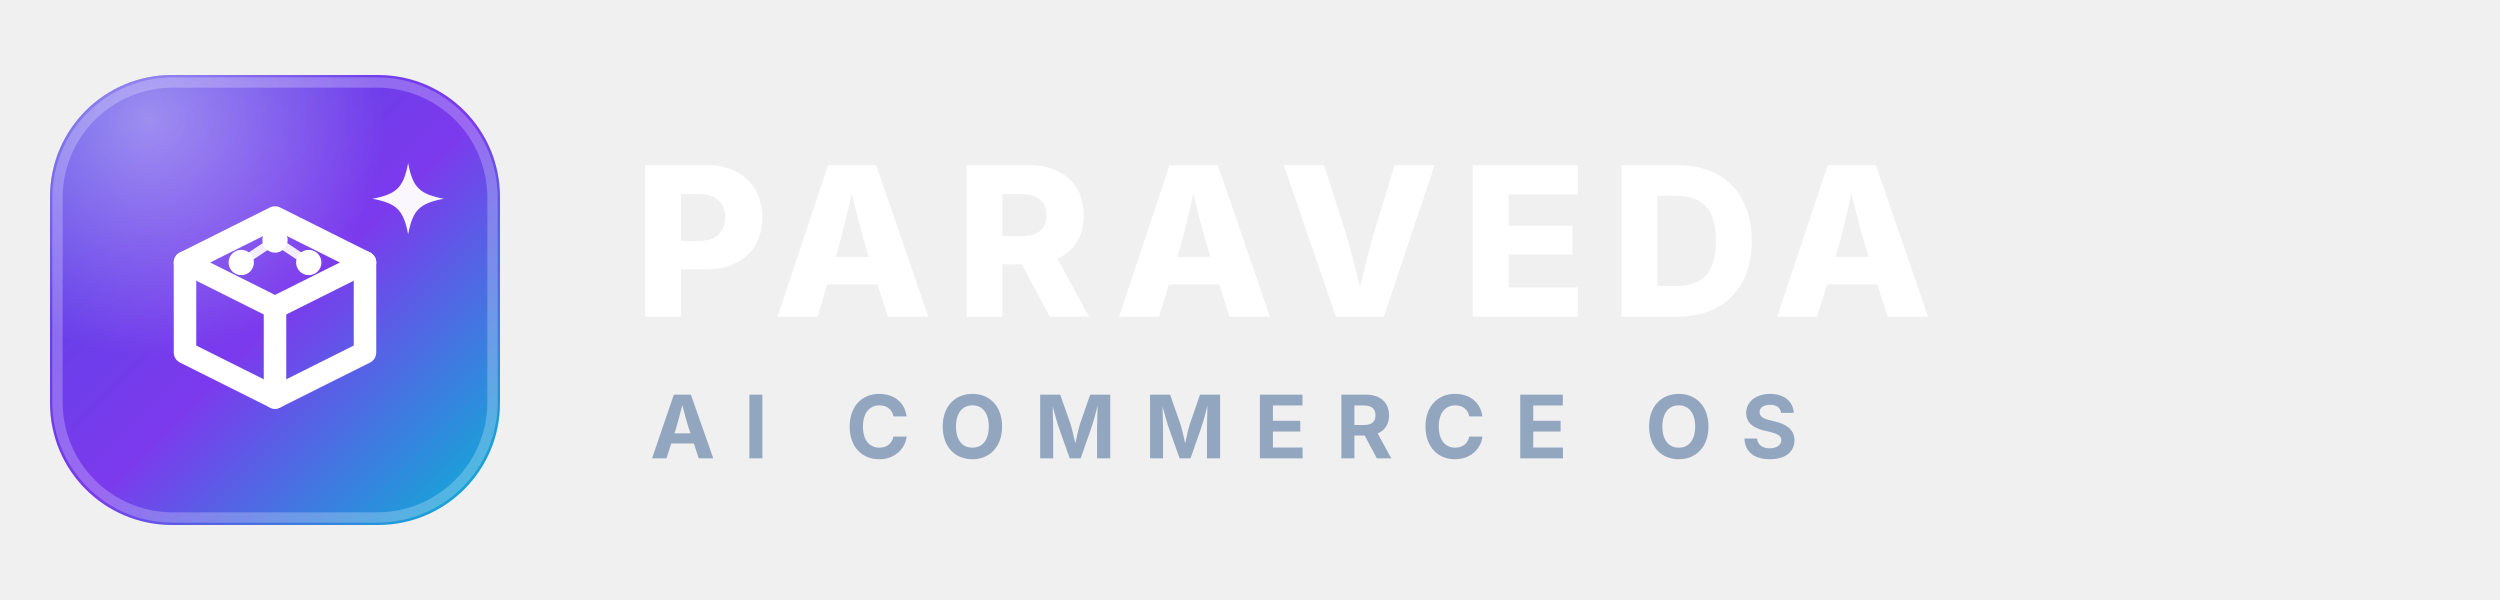
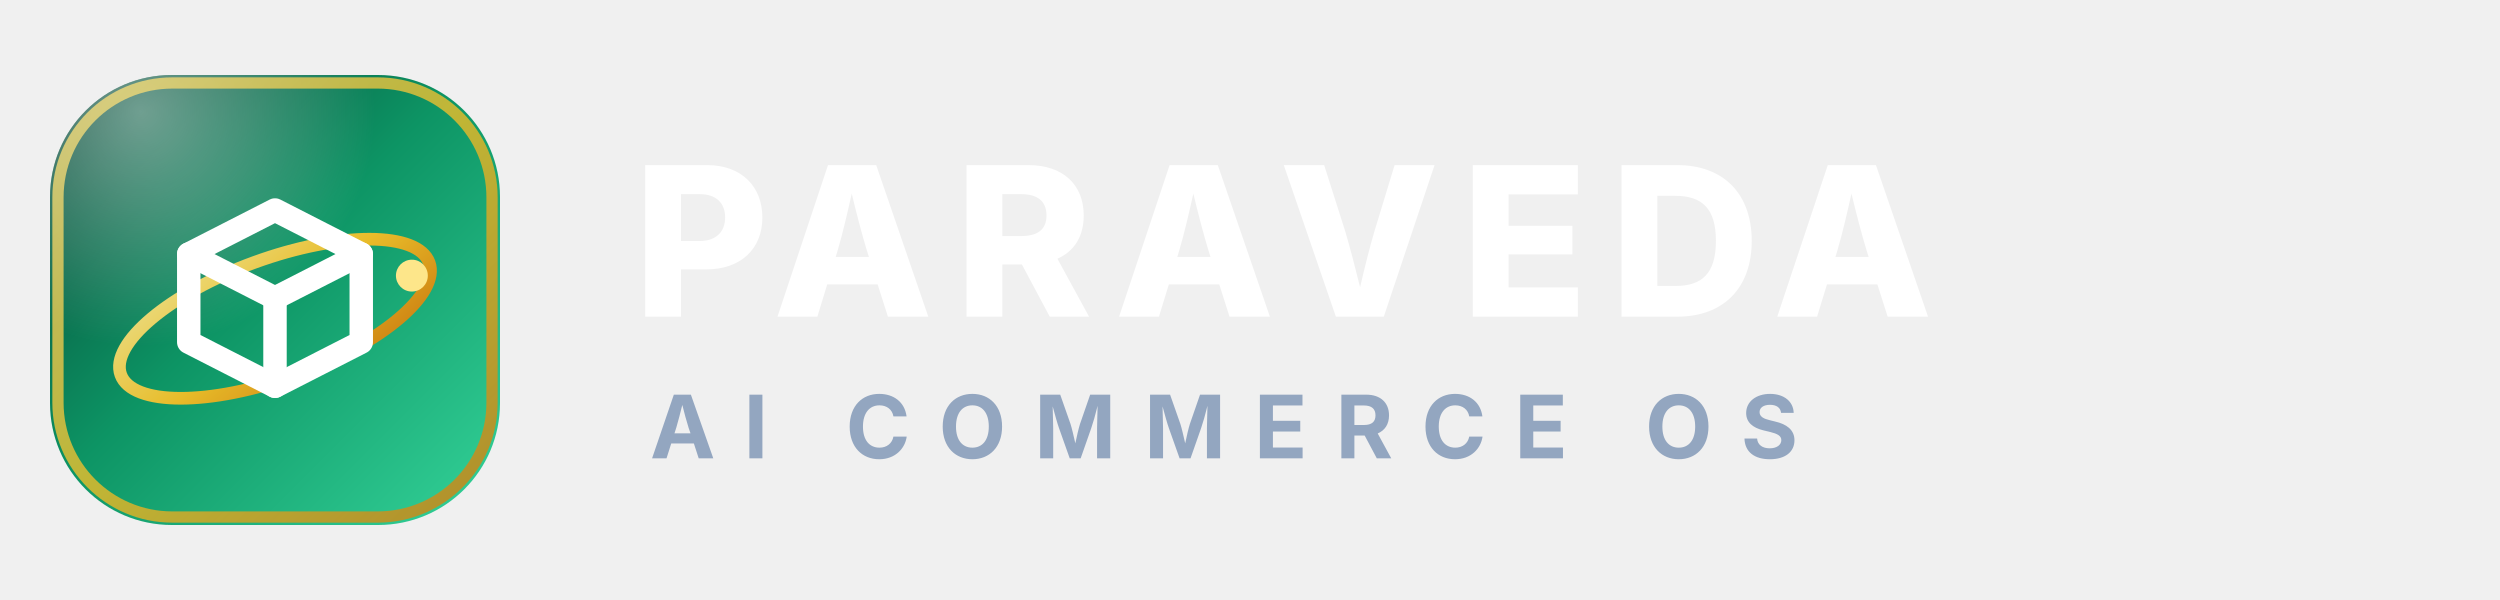
<svg xmlns="http://www.w3.org/2000/svg" viewBox="0 0 300 72" width="300" height="72" role="img" aria-label="Paraveda — AI Commerce OS">
  <defs>
-     <linearGradient id="pvG2" x1="0" y1="0" x2="1" y2="1">
-       <stop offset="0" stop-color="#4f46e5" />
-       <stop offset=".52" stop-color="#7c3aed" />
-       <stop offset="1" stop-color="#06b6d4" />
-     </linearGradient>
-     <radialGradient id="pvH2" cx=".22" cy=".1" r=".95">
-       <stop offset="0" stop-color="#ffffff" stop-opacity=".4" />
-       <stop offset=".55" stop-color="#ffffff" stop-opacity="0" />
-     </radialGradient>
-     <linearGradient id="pvT" x1="0" y1="0" x2="1" y2="0">
+     <linearGradient id="oLgT" x1="0" y1="0" x2="1" y2="0">
      <stop offset="0" stop-color="#0f172a" />
-       <stop offset="1" stop-color="#312e81" />
+       <stop offset="1" stop-color="#134e4a" />
    </linearGradient>
  </defs>
  <g transform="translate(6,9) scale(1.125)">
-     <rect width="48" height="48" rx="13" fill="url(#pvG2)" />
-     <rect width="48" height="48" rx="13" fill="url(#pvH2)" />
-     <rect x=".8" y=".8" width="46.4" height="46.4" rx="12.3" fill="none" stroke="#fff" stroke-opacity=".24" stroke-width="1.1" />
-     <g fill="none" stroke="#fff" stroke-width="2.4" stroke-linecap="round" stroke-linejoin="round">
-       <path d="M24 15.2 33.6 20 24 24.8 14.4 20Z" />
-       <path d="M14.4 20v9.6L24 34.4l9.6-4.8V20" />
-       <path d="M24 24.8v9.6" />
+     <defs>
+       <linearGradient id="oLgE" x1="0" y1="0" x2="1" y2="1">
+         <stop offset="0" stop-color="#053f31" />
+         <stop offset=".46" stop-color="#0d9464" />
+         <stop offset="1" stop-color="#34d399" />
+       </linearGradient>
+       <linearGradient id="oLgGold" x1="0" y1="0" x2="1" y2="1">
+         <stop offset="0" stop-color="#fde68a" />
+         <stop offset=".5" stop-color="#fbbf24" />
+         <stop offset="1" stop-color="#d97706" />
+       </linearGradient>
+       <radialGradient id="oLgH" cx=".2" cy=".08" r=".95">
+         <stop offset="0" stop-color="#ffffff" stop-opacity=".42" />
+         <stop offset=".55" stop-color="#ffffff" stop-opacity="0" />
+       </radialGradient>
+     </defs>
+     <rect width="48" height="48" rx="13" fill="url(#oLgE)" />
+     <rect width="48" height="48" rx="13" fill="url(#oLgH)" />
+     <rect x=".85" y=".85" width="46.3" height="46.3" rx="12.2" fill="none" stroke="url(#oLgGold)" stroke-width="1.2" stroke-opacity=".75" />
+     <ellipse cx="24" cy="26" rx="17.5" ry="6.4" transform="rotate(-20 24 26)" fill="none" stroke="url(#oLgGold)" stroke-width="1.35" stroke-opacity=".92" />
+     <circle cx="38.6" cy="21.4" r="1.7" fill="#fde68a" />
+     <g fill="none" stroke="#ffffff" stroke-width="2.5" stroke-linecap="round" stroke-linejoin="round">
+       <path d="M24 14.4 33.2 19.1 24 23.8 14.8 19.1Z" />
+       <path d="M14.8 19.1v9.4L24 33.2l9.2-4.7v-9.4" />
+       <path d="M24 23.8v9.4" />
    </g>
-     <path d="M20.4 20 24 17.6 27.6 20" fill="none" stroke="#fff" stroke-opacity=".9" stroke-width=".9" stroke-linecap="round" />
-     <g fill="#fff">
-       <circle cx="20.4" cy="20" r="1.35" />
-       <circle cx="27.6" cy="20" r="1.35" />
-       <circle cx="24" cy="17.6" r="1.35" />
-     </g>
-     <path d="M38.2 9.4c.5 2.6 1.2 3.3 3.8 3.8-2.6.5-3.3 1.2-3.8 3.8-.5-2.6-1.2-3.3-3.8-3.8 2.6-.5 3.3-1.2 3.8-3.8Z" fill="#fff" fill-opacity=".96" />
  </g>
  <text x="76" y="38" font-family="Inter,'Segoe UI',system-ui,sans-serif" font-size="25" font-weight="800" letter-spacing="2.6" fill="#ffffff">PARAVEDA</text>
  <text x="78" y="55" font-family="Inter,'Segoe UI',system-ui,sans-serif" font-size="10.5" font-weight="700" letter-spacing="3.4" fill="#93a6c0">AI COMMERCE OS</text>
</svg>
